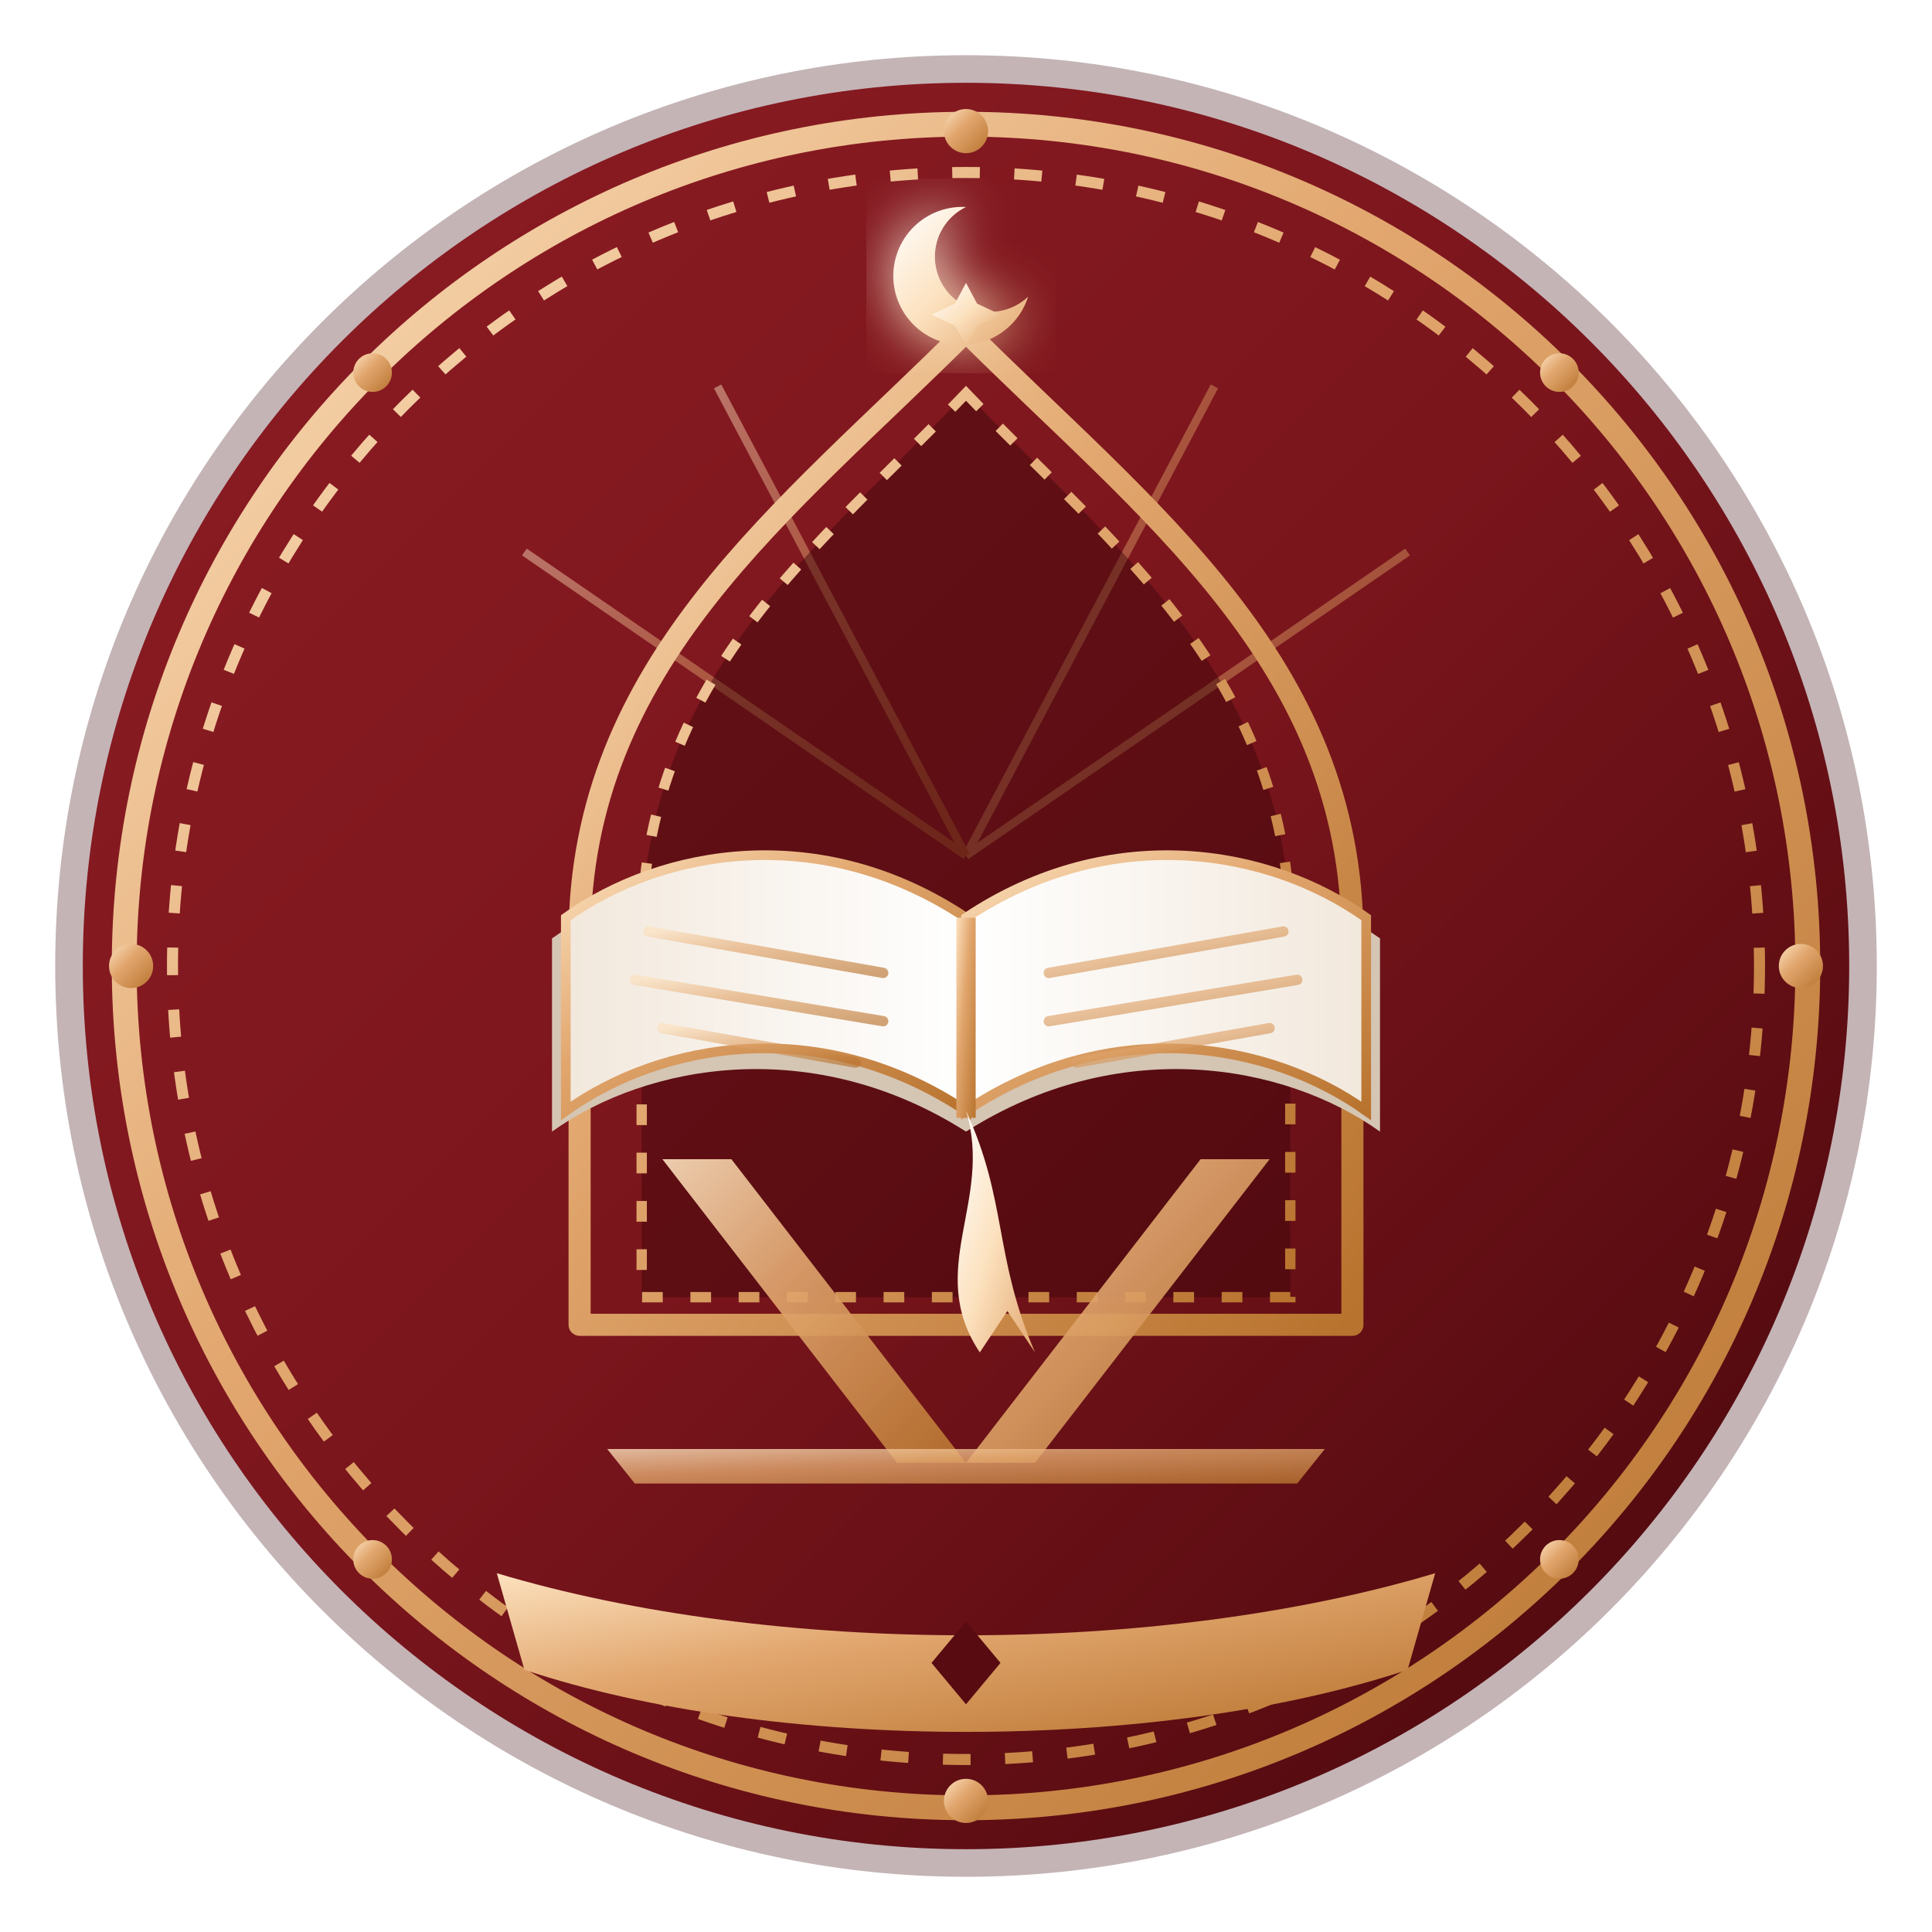
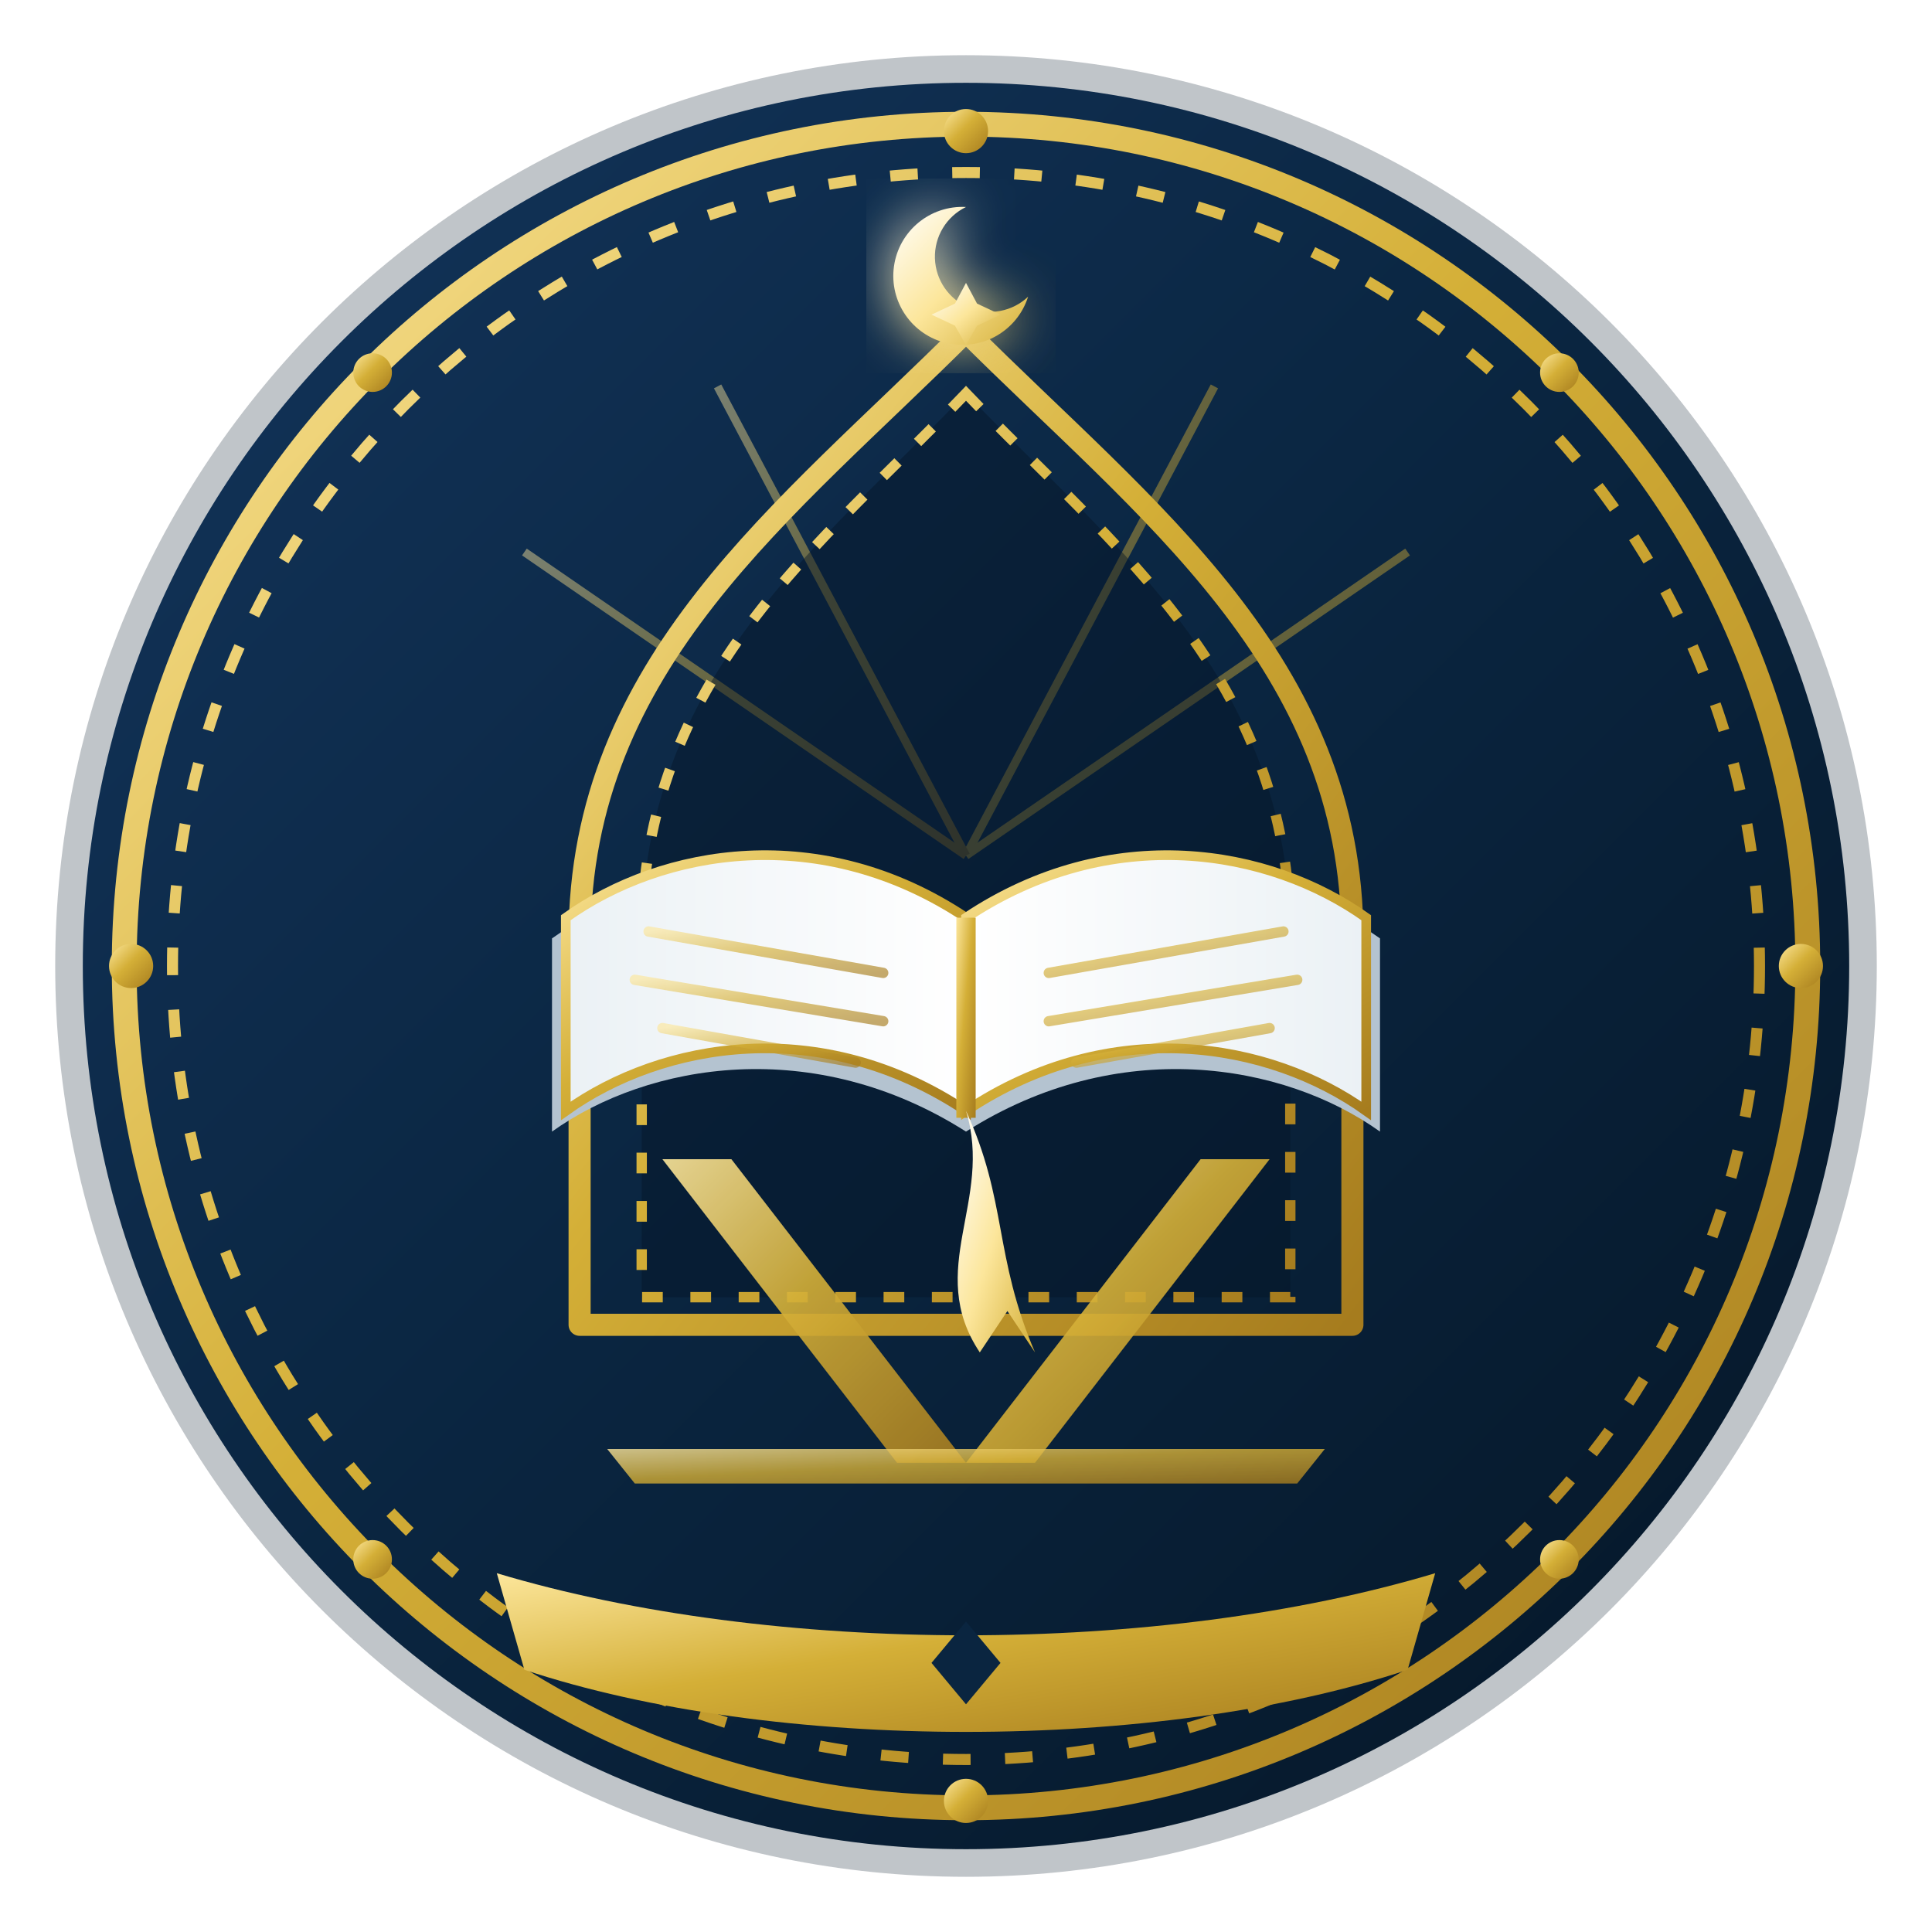
<svg xmlns="http://www.w3.org/2000/svg" viewBox="0 0 140 140" width="100%" height="100%">
  <defs>
-     <linearGradient id="bgMaroon" x1="0%" y1="0%" x2="100%" y2="100%">
-       <stop offset="0%" stop-color="#8E1D24" />
-       <stop offset="50%" stop-color="#7A151C" />
-       <stop offset="100%" stop-color="#46070B" />
+     <linearGradient id="bgNavy" x1="0%" y1="0%" x2="100%" y2="100%">
+       <stop offset="0%" stop-color="#13355C" />
+       <stop offset="50%" stop-color="#0A2540" />
+       <stop offset="100%" stop-color="#051626" />
    </linearGradient>
    <linearGradient id="goldGrad" x1="0%" y1="0%" x2="100%" y2="100%">
-       <stop offset="0%" stop-color="#FCE1BE" />
-       <stop offset="40%" stop-color="#E2A76F" />
-       <stop offset="100%" stop-color="#B8732E" />
+       <stop offset="0%" stop-color="#FCE69B" />
+       <stop offset="45%" stop-color="#D4AF37" />
+       <stop offset="100%" stop-color="#A67C1E" />
    </linearGradient>
    <linearGradient id="goldLight" x1="0%" y1="0%" x2="100%" y2="100%">
      <stop offset="0%" stop-color="#FFFFFF" />
-       <stop offset="50%" stop-color="#FCE1BE" />
-       <stop offset="100%" stop-color="#E2A76F" />
+       <stop offset="50%" stop-color="#FCE69B" />
+       <stop offset="100%" stop-color="#D4AF37" />
    </linearGradient>
    <linearGradient id="pageGradLeft" x1="0%" y1="0%" x2="100%" y2="0%">
-       <stop offset="0%" stop-color="#F2E8DC" />
+       <stop offset="0%" stop-color="#EBF1F5" />
      <stop offset="100%" stop-color="#FFFFFF" />
    </linearGradient>
    <linearGradient id="pageGradRight" x1="0%" y1="0%" x2="100%" y2="0%">
      <stop offset="0%" stop-color="#FFFFFF" />
-       <stop offset="100%" stop-color="#F2E8DC" />
+       <stop offset="100%" stop-color="#EBF1F5" />
    </linearGradient>
    <filter id="subtleGlow" x="-20%" y="-20%" width="140%" height="140%">
      <feGaussianBlur stdDeviation="2" result="blur" />
      <feComposite in="SourceGraphic" in2="blur" operator="over" />
    </filter>
  </defs>
-   <circle cx="70" cy="70" r="66" fill="#3A050A" opacity="0.3" />
-   <circle cx="70" cy="70" r="64" fill="url(#bgMaroon)" />
+   <circle cx="70" cy="70" r="66" fill="#051626" opacity="0.25" />
+   <circle cx="70" cy="70" r="64" fill="url(#bgNavy)" />
  <circle cx="70" cy="70" r="61" fill="none" stroke="url(#goldGrad)" stroke-width="1.8" />
  <circle cx="70" cy="70" r="57.5" fill="none" stroke="url(#goldGrad)" stroke-width="0.8" stroke-dasharray="2, 2.5" />
  <g fill="url(#goldGrad)">
    <circle cx="70" cy="9.5" r="1.6" />
    <circle cx="70" cy="130.5" r="1.6" />
    <circle cx="9.5" cy="70" r="1.6" />
    <circle cx="130.5" cy="70" r="1.6" />
    <circle cx="27" cy="27" r="1.4" />
    <circle cx="113" cy="27" r="1.4" />
    <circle cx="27" cy="113" r="1.4" />
    <circle cx="113" cy="113" r="1.4" />
  </g>
  <g stroke="url(#goldGrad)" stroke-width="0.6" opacity="0.45">
    <line x1="70" y1="62" x2="70" y2="24" />
    <line x1="70" y1="62" x2="88" y2="28" />
    <line x1="70" y1="62" x2="102" y2="40" />
    <line x1="70" y1="62" x2="52" y2="28" />
    <line x1="70" y1="62" x2="38" y2="40" />
  </g>
  <path d="M70 24 C57 37 42 48 42 68 L42 96 L98 96 L98 68 C98 48 83 37 70 24 Z" fill="none" stroke="url(#goldGrad)" stroke-width="1.6" stroke-linejoin="round" />
-   <path d="M70 28.5 C59.5 39.5 46.5 49 46.5 68 L46.5 94 L93.5 94 L93.5 68 C93.5 49 80.5 39.5 70 28.5 Z" fill="rgba(58, 5, 10, 0.45)" stroke="url(#goldGrad)" stroke-width="0.75" stroke-dasharray="1.5, 2" />
+   <path d="M70 28.5 C59.5 39.5 46.5 49 46.5 68 L46.5 94 L93.5 94 L93.5 68 C93.5 49 80.5 39.5 70 28.5 Z" fill="rgba(5, 22, 38, 0.45)" stroke="url(#goldGrad)" stroke-width="0.75" stroke-dasharray="1.5, 2" />
  <g fill="url(#goldLight)" filter="url(#subtleGlow)">
    <path d="M70 15 A 5 5 0 1 0 74.5 21.5 A 4 4 0 1 1 70 15 Z" />
    <path d="M70 20.5 L70.8 22 L72.5 22.8 L70.8 23.6 L70 25 L69.2 23.6 L67.5 22.8 L69.2 22 Z" />
  </g>
  <g fill="url(#goldGrad)">
    <path d="M48 84 L65 106 L70 106 L53 84 Z" opacity="0.9" />
    <path d="M92 84 L75 106 L70 106 L87 84 Z" opacity="0.9" />
    <path d="M44 105 L96 105 L94 107.5 L46 107.5 Z" opacity="0.8" />
  </g>
-   <path d="M70 82 C59 75 47 77 40 82 L40 68 C47 63 59 61 70 68 Z" fill="#D5C5B3" />
-   <path d="M70 82 C81 75 93 77 100 82 L100 68 C93 63 81 61 70 68 Z" fill="#D5C5B3" />
+   <path d="M70 82 C59 75 47 77 40 82 L40 68 C47 63 59 61 70 68 Z" fill="#B4C3D0" />
+   <path d="M70 82 C81 75 93 77 100 82 L100 68 C93 63 81 61 70 68 Z" fill="#B4C3D0" />
  <path d="M70 80.5 C59.5 73.5 48 75.5 41 80.5 L41 66.5 C48 61.5 59.5 59.5 70 66.5 Z" fill="url(#pageGradLeft)" stroke="url(#goldGrad)" stroke-width="0.7" />
  <path d="M70 80.5 C80.5 73.5 92 75.5 99 80.5 L99 66.5 C92 61.5 80.5 59.5 70 66.5 Z" fill="url(#pageGradRight)" stroke="url(#goldGrad)" stroke-width="0.7" />
  <path d="M69.3 66.5 L70.7 66.5 L70.7 81 L69.3 81 Z" fill="url(#goldGrad)" />
  <g stroke="url(#goldGrad)" stroke-width="0.75" stroke-linecap="round" opacity="0.65">
    <line x1="47" y1="67.5" x2="64" y2="70.5" />
    <line x1="46" y1="71" x2="64" y2="74" />
    <line x1="48" y1="74.5" x2="62" y2="77" />
    <line x1="76" y1="70.5" x2="93" y2="67.5" />
    <line x1="76" y1="74" x2="94" y2="71" />
    <line x1="78" y1="77" x2="92" y2="74.5" />
  </g>
  <path d="M70 80.5 C72 87 67 92 71 98 L73 95 L75 98 C72 91 73 87 70 80.5 Z" fill="url(#goldLight)" />
  <g>
    <path d="M36 114 C56 120 84 120 104 114 L102 121 C84 127 56 127 38 121 Z" fill="url(#goldGrad)" />
-     <polygon points="70,117.5 72.5,120.5 70,123.5 67.5,120.5" fill="#580B11" />
+     <polygon points="70,117.5 72.5,120.5 70,123.5 67.5,120.5" fill="#0A2540" />
  </g>
</svg>
